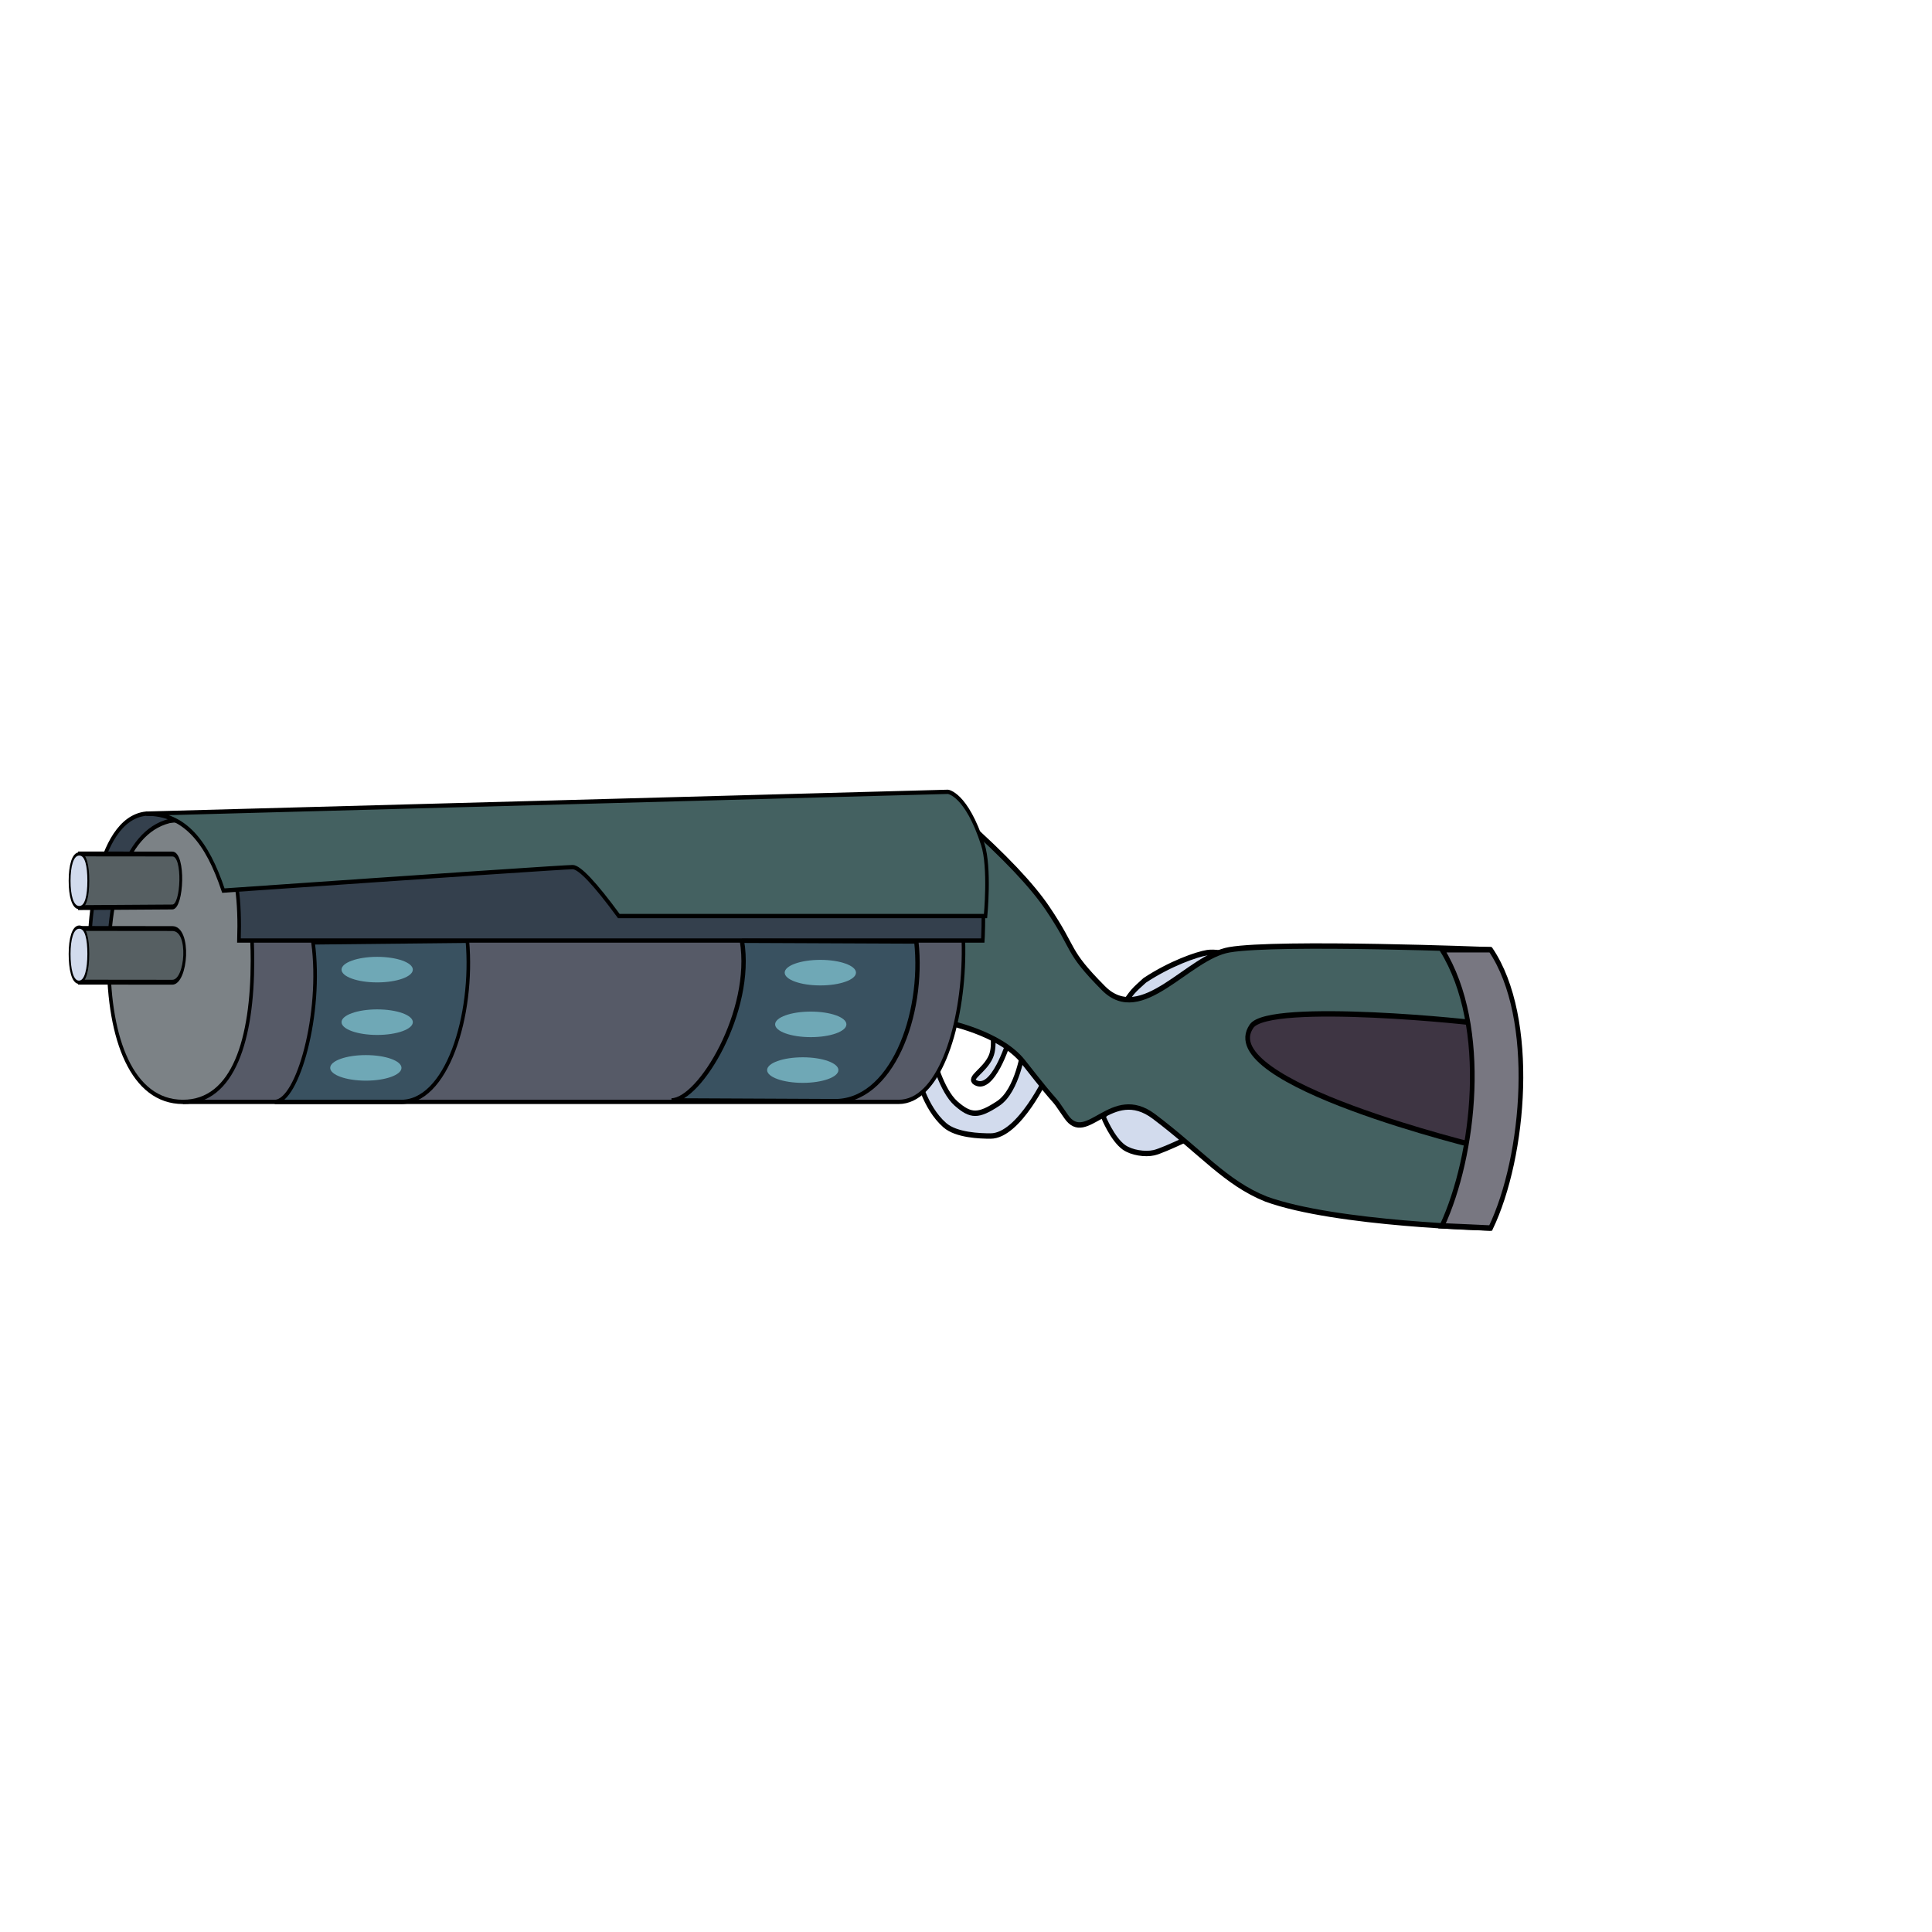
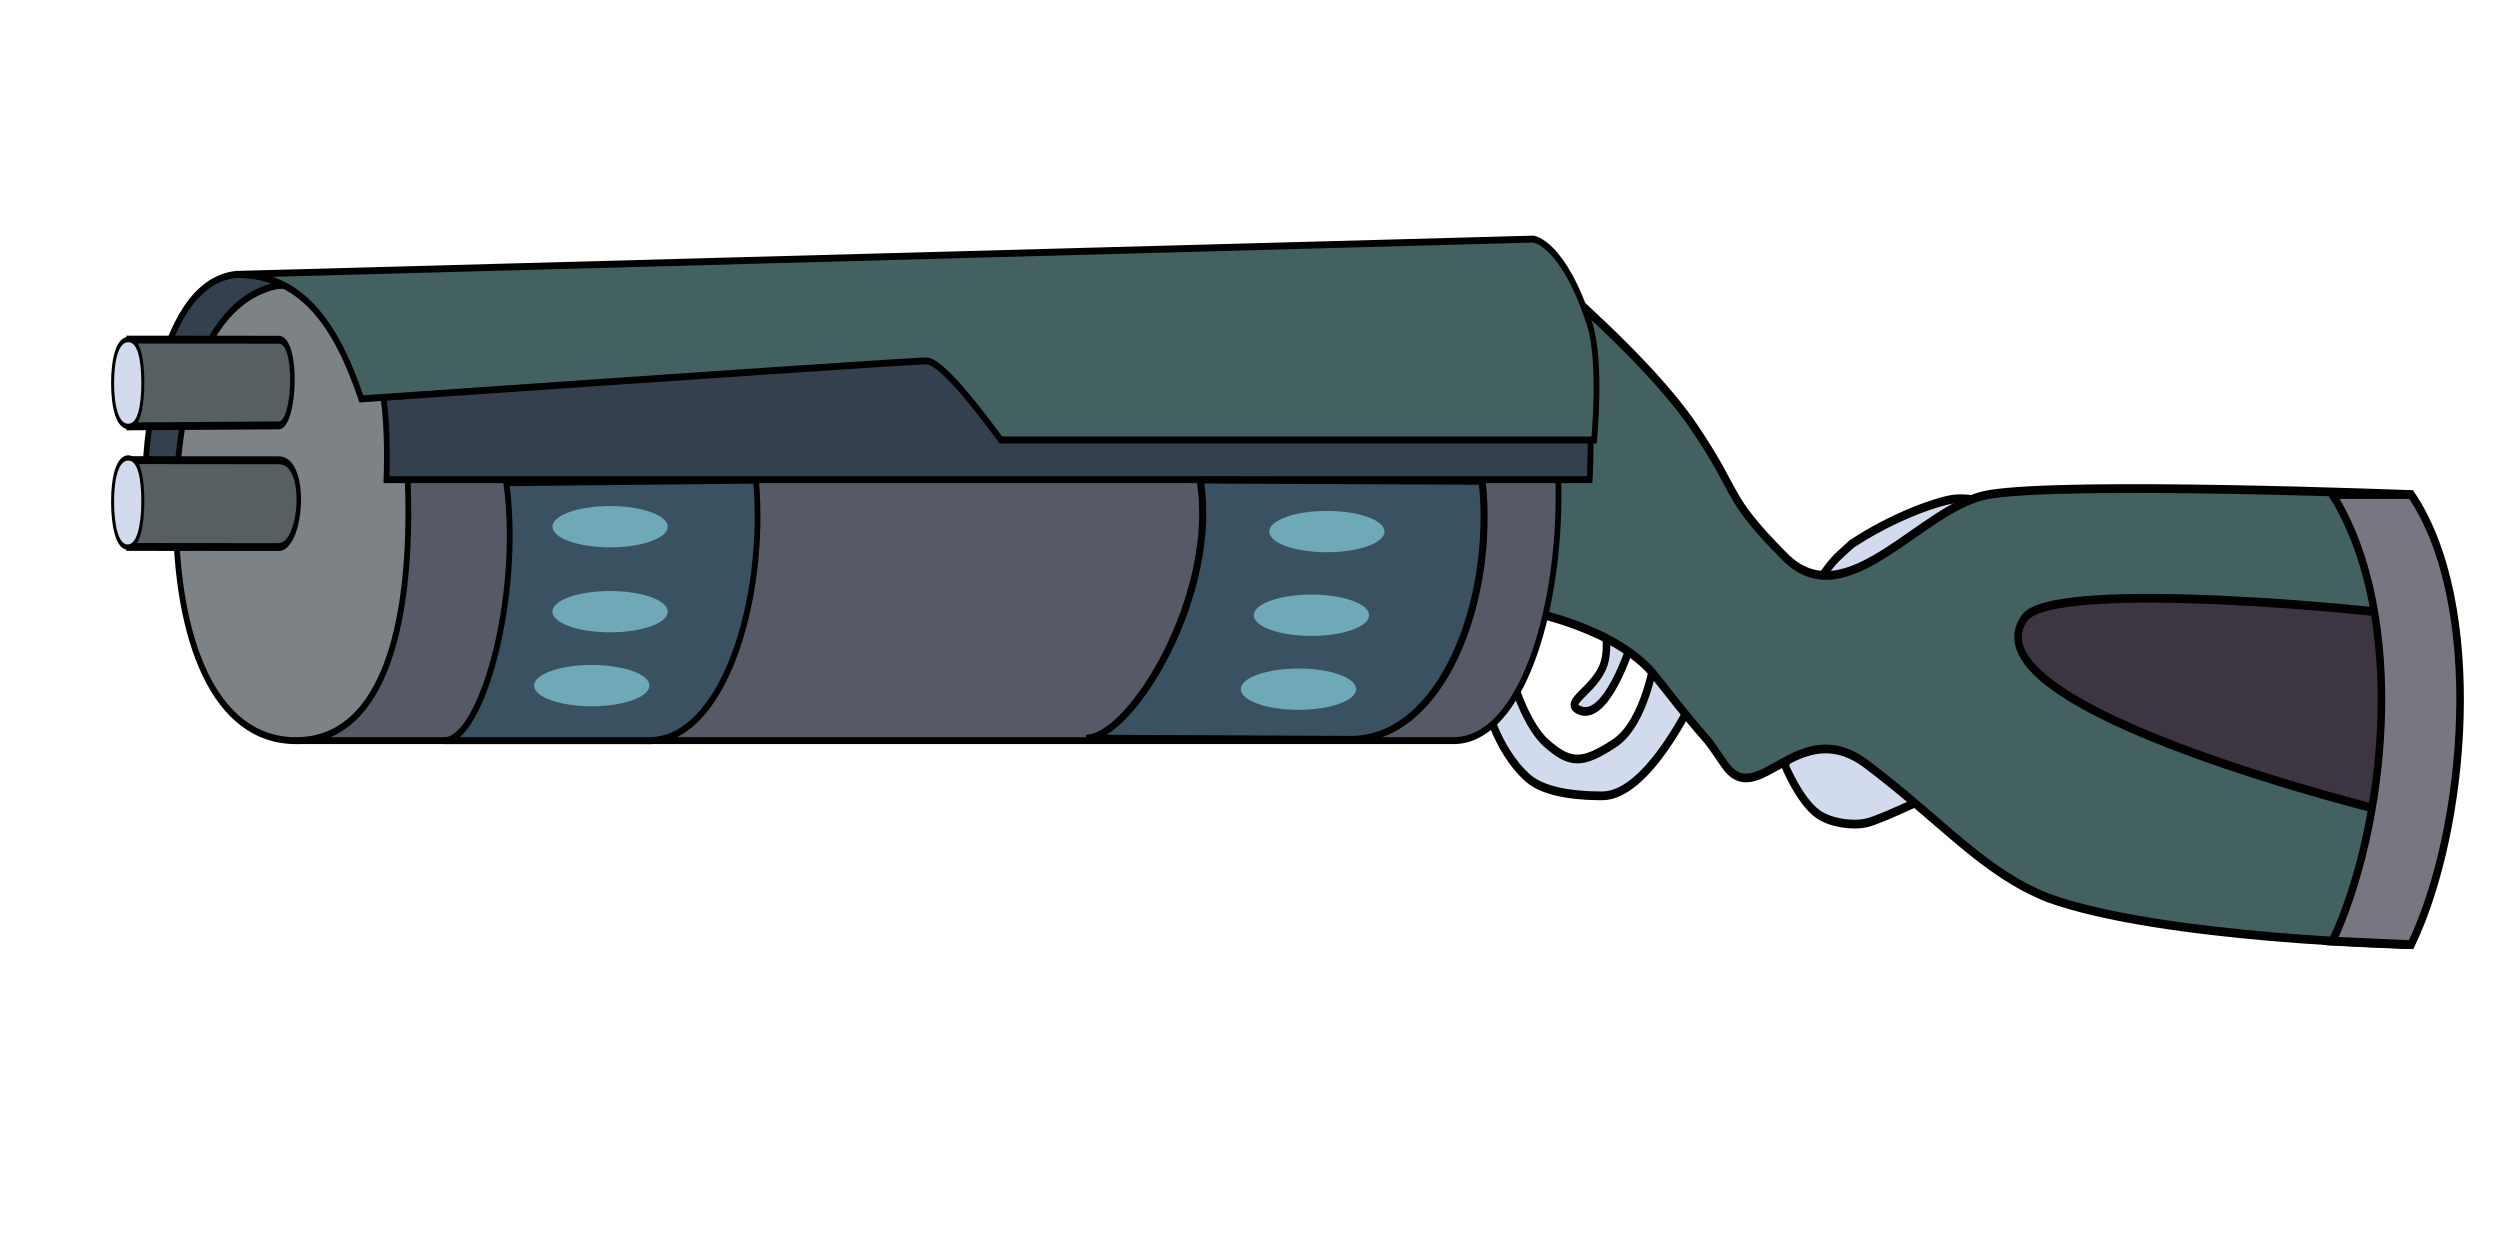
- <svg xmlns="http://www.w3.org/2000/svg" id="efhNJSnstvx1" viewBox="0 0 300 300" shape-rendering="geometricPrecision" text-rendering="geometricPrecision">
+ <svg xmlns="http://www.w3.org/2000/svg" id="efhNJSnstvx1" viewBox="0 100 240 120" shape-rendering="geometricPrecision" text-rendering="geometricPrecision">
  <g transform="matrix(.724438 0 0 0.840449 47.1578 22.59517)">
    <path d="M283.581,182.392c0,0,1.921,4.094,4.393,5.608c1.649,1.01,4.549,1.377,6.446 1c2.306-.459,10.58-4,10.58-4l-3.996-9.233-13.029-0q-4.393,6.625-4.393,6.625Z" transform="translate(-112.1622-2.912066)" fill="#d2dbed" stroke="#000" />
    <path d="M243.73,175.751c0,0,1.425,5.978,5.851,9.317c2.478,1.869,7.599,2,9.81,2c6.159,0,12.19-11.301,12.19-11.301l-5.161-4.767c0,0-1.19,7.676-5.42,10.068s-5.839,2.392-9,0-5-8.73-5-8.73l-3.27,3.413Z" transform="translate(-112.1622-4.064254)" fill="#d2dbed" stroke="#000" />
    <path d="M-10.014,-1.908c3.816-1.975,3.768-1.856,6.892-2.589c6.225-.512,12.134.34,14.319,1.027c2.89.908,8.308,5.355,8.308,7.037C19.504,6.52,6.627,5.349,0,5.349s-10.014-4.303-10.014-7.257Z" transform="matrix(.906308-.422618 0.422618 0.906308 185 157)" fill="#d2dbed" stroke="#000" />
    <path d="M294.42,179.132c0,0,1.153,3.725-.001,5.973-1.36,2.651-4.957,3.945-3.344,4.767c3.777,1.924,7.122-7.48,7.122-7.48l2.807-6.625-13.029-0q6.446,3.365,6.446,3.365Z" transform="translate(-147.1364-16.76353)" fill="#d2dbed" stroke="#000" />
    <path d="M372.161,144.656c0,0-45.505-1.547-56,0-8.919,1.314-18.794,14.235-27,7.098-8.161-7.098-5.774-6.85-12-14.782q-5-6.371-17.77-16.16l-4.23,37.179c0,0,11.839,1.915,16.839,7.415c9.077,9.985,5.161,5.017,9.161,10.054c4.415,5.56,9.707-5.924,18.839,0C310.08,182,315.351,187.727,324,190.709c15,4.709,48.161,5.359,48.161,5.359" transform="translate(-117.7421 3.935478)" fill="#446161" stroke="#000" />
    <path d="M252.454,162.313c0-.257-45.449-4.327-49.273.388-8.486,10.463,49.273,22.387,49.273,22.387q0-22.389,0-22.775Z" transform="translate(0 0.000001)" fill="#3e3543" stroke="#000" />
    <path d="M244,148.591c10.191,14.182,6.958,38.107,0,51.009l10.419.404c7.348-13.198,9.867-38.84,0-51.412L244,148.591Z" transform="translate(0 0.000002)" fill="#787781" stroke="#000" />
  </g>
  <g transform="matrix(.554429 0 0 0.663473 67.99172 56.47766)">
    <path d="M-3.859,4.944l196.242-5.591c14.809,1.302,15.749,28.335,15.749,28.335L16.266,33.056c.653-17.144-3.206-28.443-20.125-28.112Z" transform="matrix(-1 0 0 1 110.6707 105.9444)" fill="#34404d" stroke="#000" />
    <path d="M0,0h199.946c26.479,0,21.892,66.111,0,66.111L0,66.111L0,0Z" transform="translate(-70.89731 106.6516)" fill="#565a67" stroke="#000" />
    <path d="M-20.787,0c0-18.256,6.538-33.056,20.787-33.056c13.018,0,18.51,12.353,19.361,28.409.081,1.518.12,3.07.12,4.647C19.481,18.256,14.249,33.056,0,33.056s-20.787-14.8-20.787-33.056Z" transform="translate(-71.40703 139.7072)" fill="#7c8286" stroke="#000" />
    <path d="M77.196,138.437c2.681,16.563-4.283,37.322-10.737,37.322l34.918-0c13.33.482,20.885-20.339,19.051-37.702l-43.232.38Z" transform="translate(-112.1622-2.996388)" fill="#395160" stroke="#000" />
    <path d="M-2.954,4.944L219.202,3.353c7.029,9.459,5.387,29.702,5.387,29.702l-190.105 0h-11.032l-7.187-0c.348-9.149-.588-16.634-4.109-21.574C9.08,7.164,4.936,4.79,-2.954,4.944Z" transform="translate(-71.97313 101.9444)" fill="#34404d" stroke="#000" />
    <path d="M150.328,120.616q2.864,0,12.929,11.45h80.888h21.819c0,0,1.323-11.351-.772-16.762-4.596-11.874-9.762-12.311-9.762-12.311L30.864,108.098c10.851,0,17.099,6.648,21.638,18.015q94.961-5.497,97.826-5.497Z" transform="translate(-112.5761-2.800164)" fill="#446161" stroke="#000" />
    <g>
      <g transform="matrix(.130045 0.000114-.000167 0.19 6.450296 96.89022)">
        <path d="M0,0h199.946c26.479,0,21.998,65.228.106,65.228L0,66.111L0,0Z" transform="translate(-821.2426 94.39615)" fill="#565f62" stroke="#000" stroke-width="6" />
        <path d="M-20.787,0c0-18.256,6.538-33.056,20.787-33.056s19.481,14.8,19.481,33.056-5.232,33.056-19.481,33.056-20.787-14.8-20.787-33.056Z" transform="translate(-821.7523 127.4518)" fill="#d2dbed" stroke="#000" stroke-width="4" />
      </g>
      <g transform="matrix(.130045 0.000114-.000167 0.19 6.450296 114.0146)">
        <path d="M0,0h199.946c39.909-.006,30.966,66.107,0,66.111L0,66.111L0,0Z" transform="translate(-821.2399 96.06956)" fill="#565f62" stroke="#000" stroke-width="6" />
        <path d="M-20.787,0c0-18.256,6.538-33.056,20.787-33.056s19.481,14.8,19.481,33.056-5.883,34.866-20.131,34.866-20.136-16.61-20.136-34.866Z" transform="translate(-821.7523 127.4518)" fill="#d2dbed" stroke="#000" stroke-width="4" />
      </g>
      <g transform="matrix(.643505 0 0 1 111.6348-.375255)">
        <path d="M80.511,137.88c2.681,16.563-9.676,37.702-16.131,37.702l36.996.177c13.33.482,20.885-20.339,19.051-37.702l-39.917-.177Z" transform="matrix(1.90141 0 0 0.990209-194.2178-1.091783)" fill="#395160" stroke="#000" />
        <ellipse rx="15.513" ry="2.991" transform="translate(-7.018624 142.8896)" fill="#6fa8b6" stroke-width="0" />
        <ellipse rx="15.513" ry="2.991" transform="translate(-11.18185 154.9947)" fill="#6fa8b6" stroke-width="0" />
        <ellipse rx="15.513" ry="2.991" transform="translate(-14.66743 165.6917)" fill="#6fa8b6" stroke-width="0" />
      </g>
    </g>
    <g transform="matrix(.643505 0 0 1-8.213209-.891059)">
      <ellipse rx="15.513" ry="2.991" transform="translate(-13.64943 142.6983)" fill="#6fa8b6" stroke-width="0" />
      <ellipse rx="15.513" ry="2.991" transform="translate(-13.64943 154.9947)" fill="#6fa8b6" stroke-width="0" />
      <ellipse rx="15.513" ry="2.991" transform="translate(-18.58459 165.6917)" fill="#6fa8b6" stroke-width="0" />
    </g>
  </g>
</svg>
